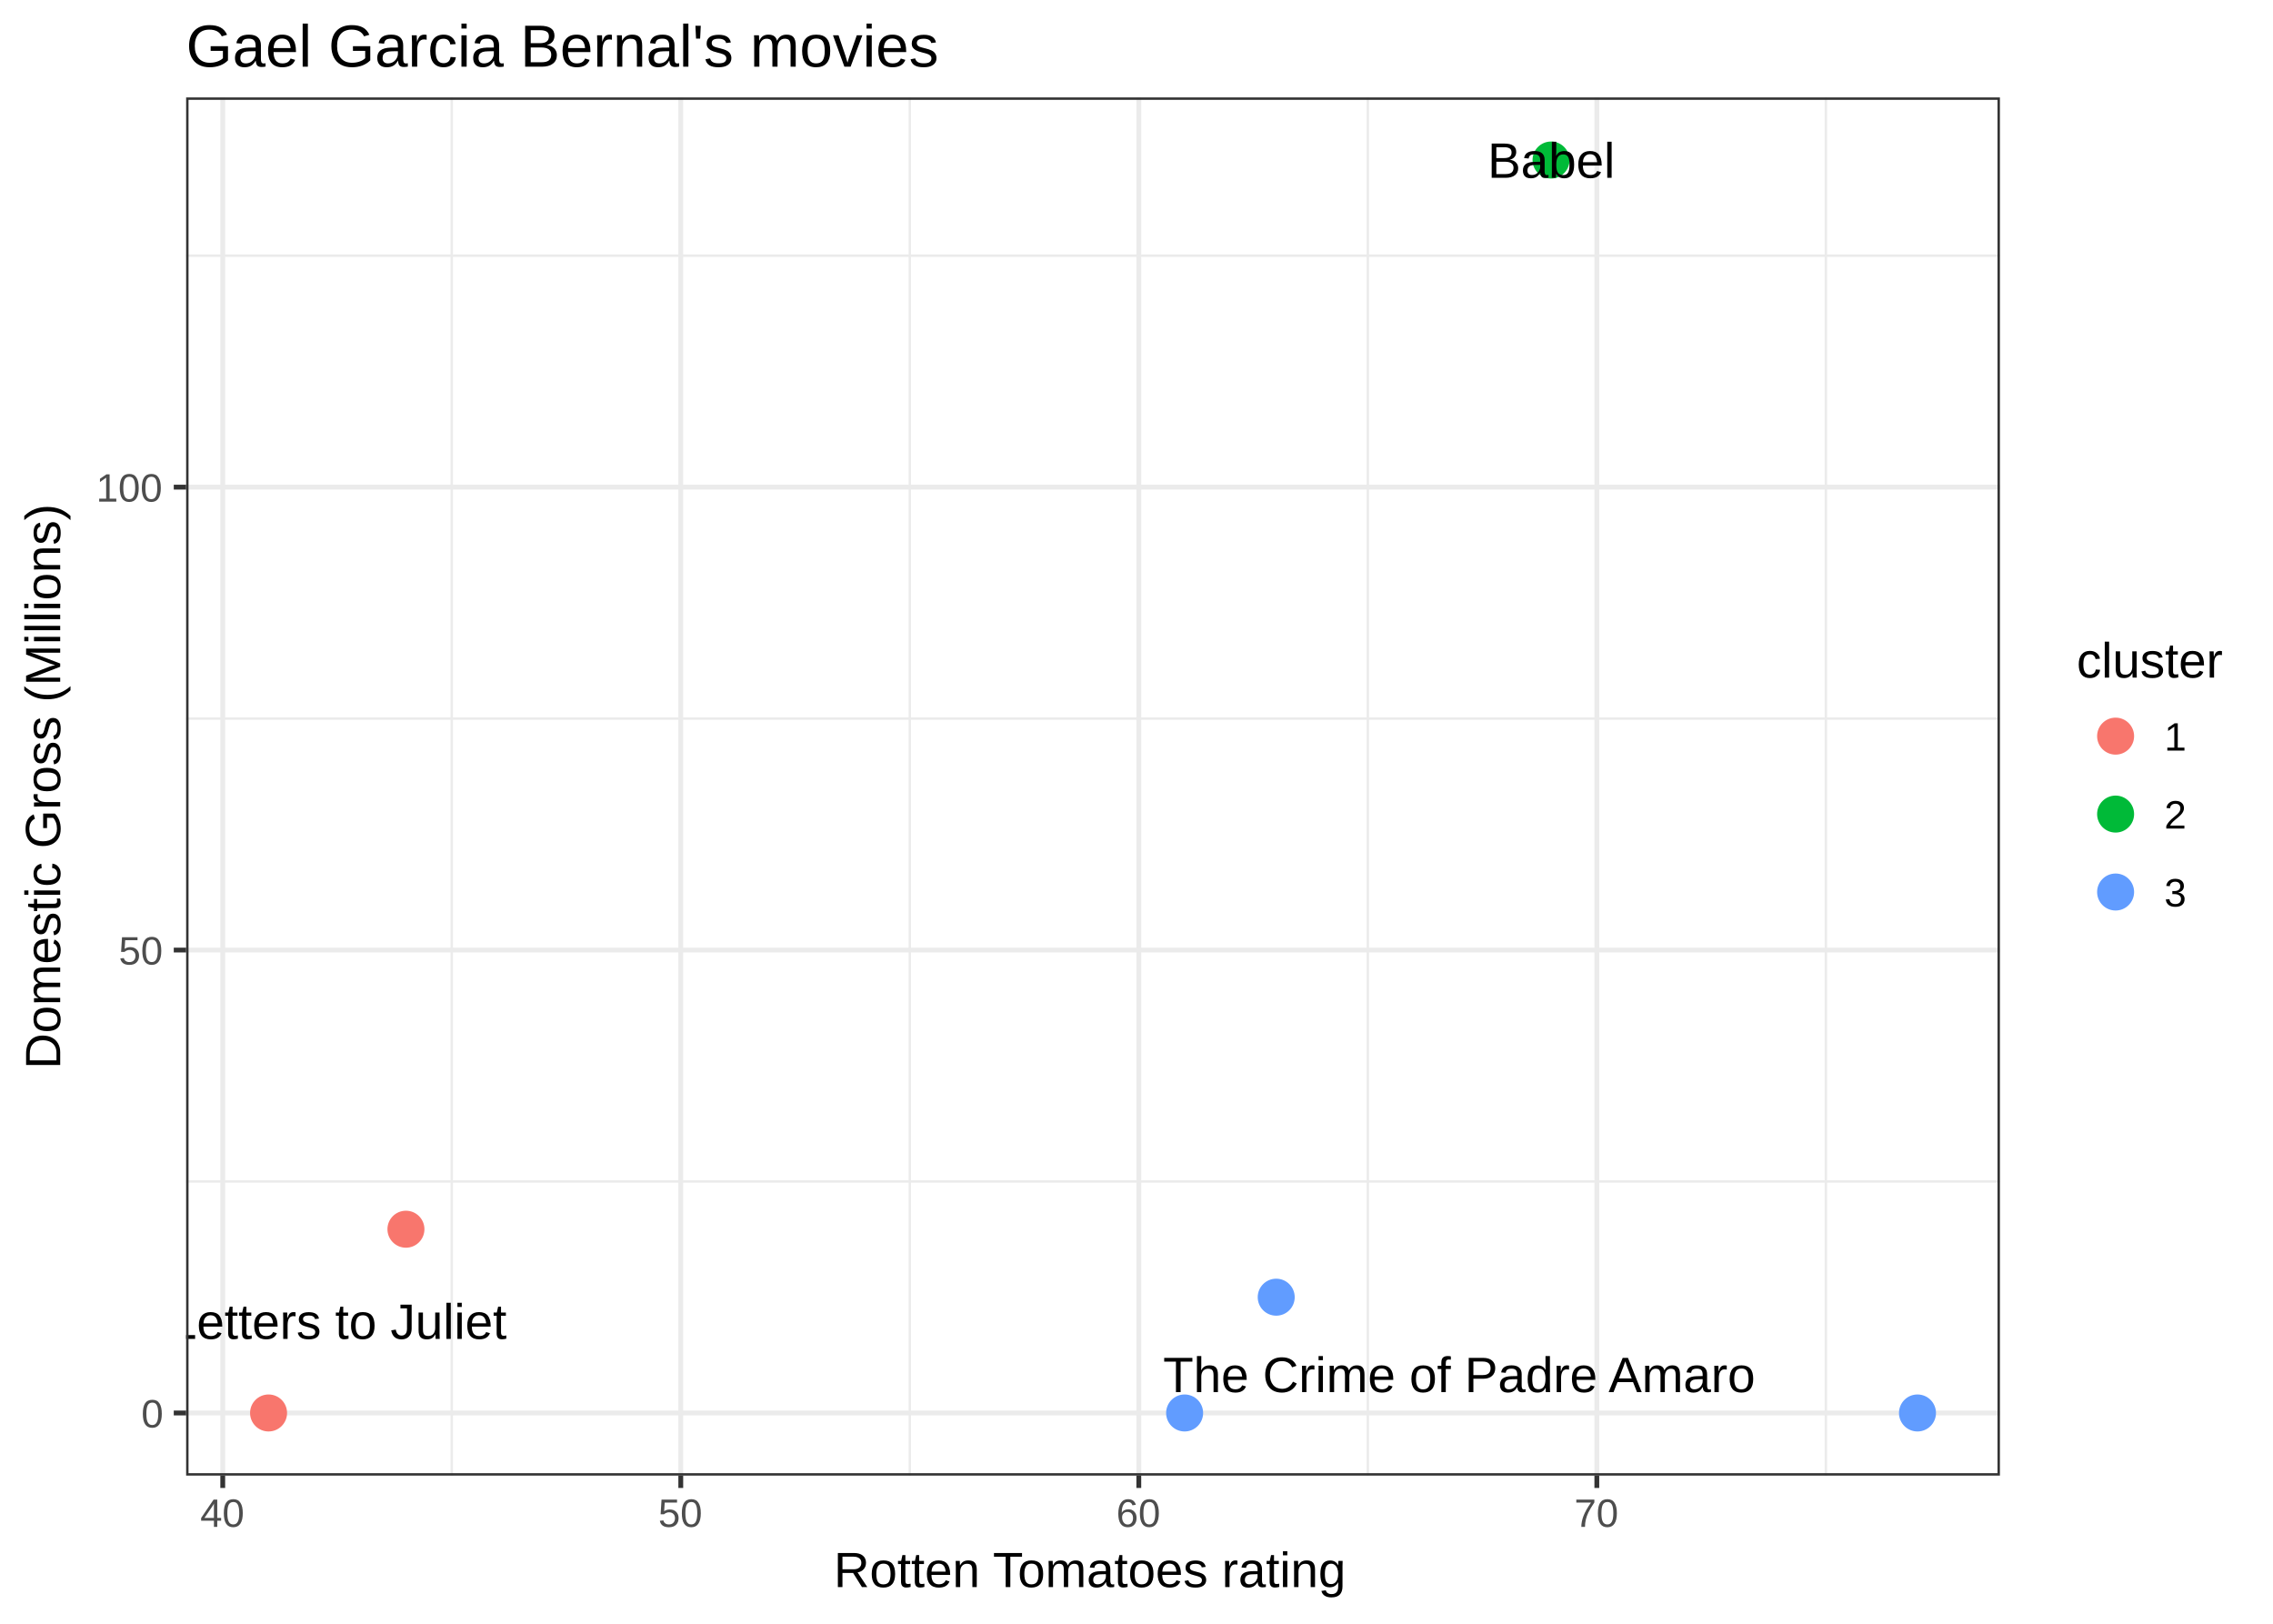
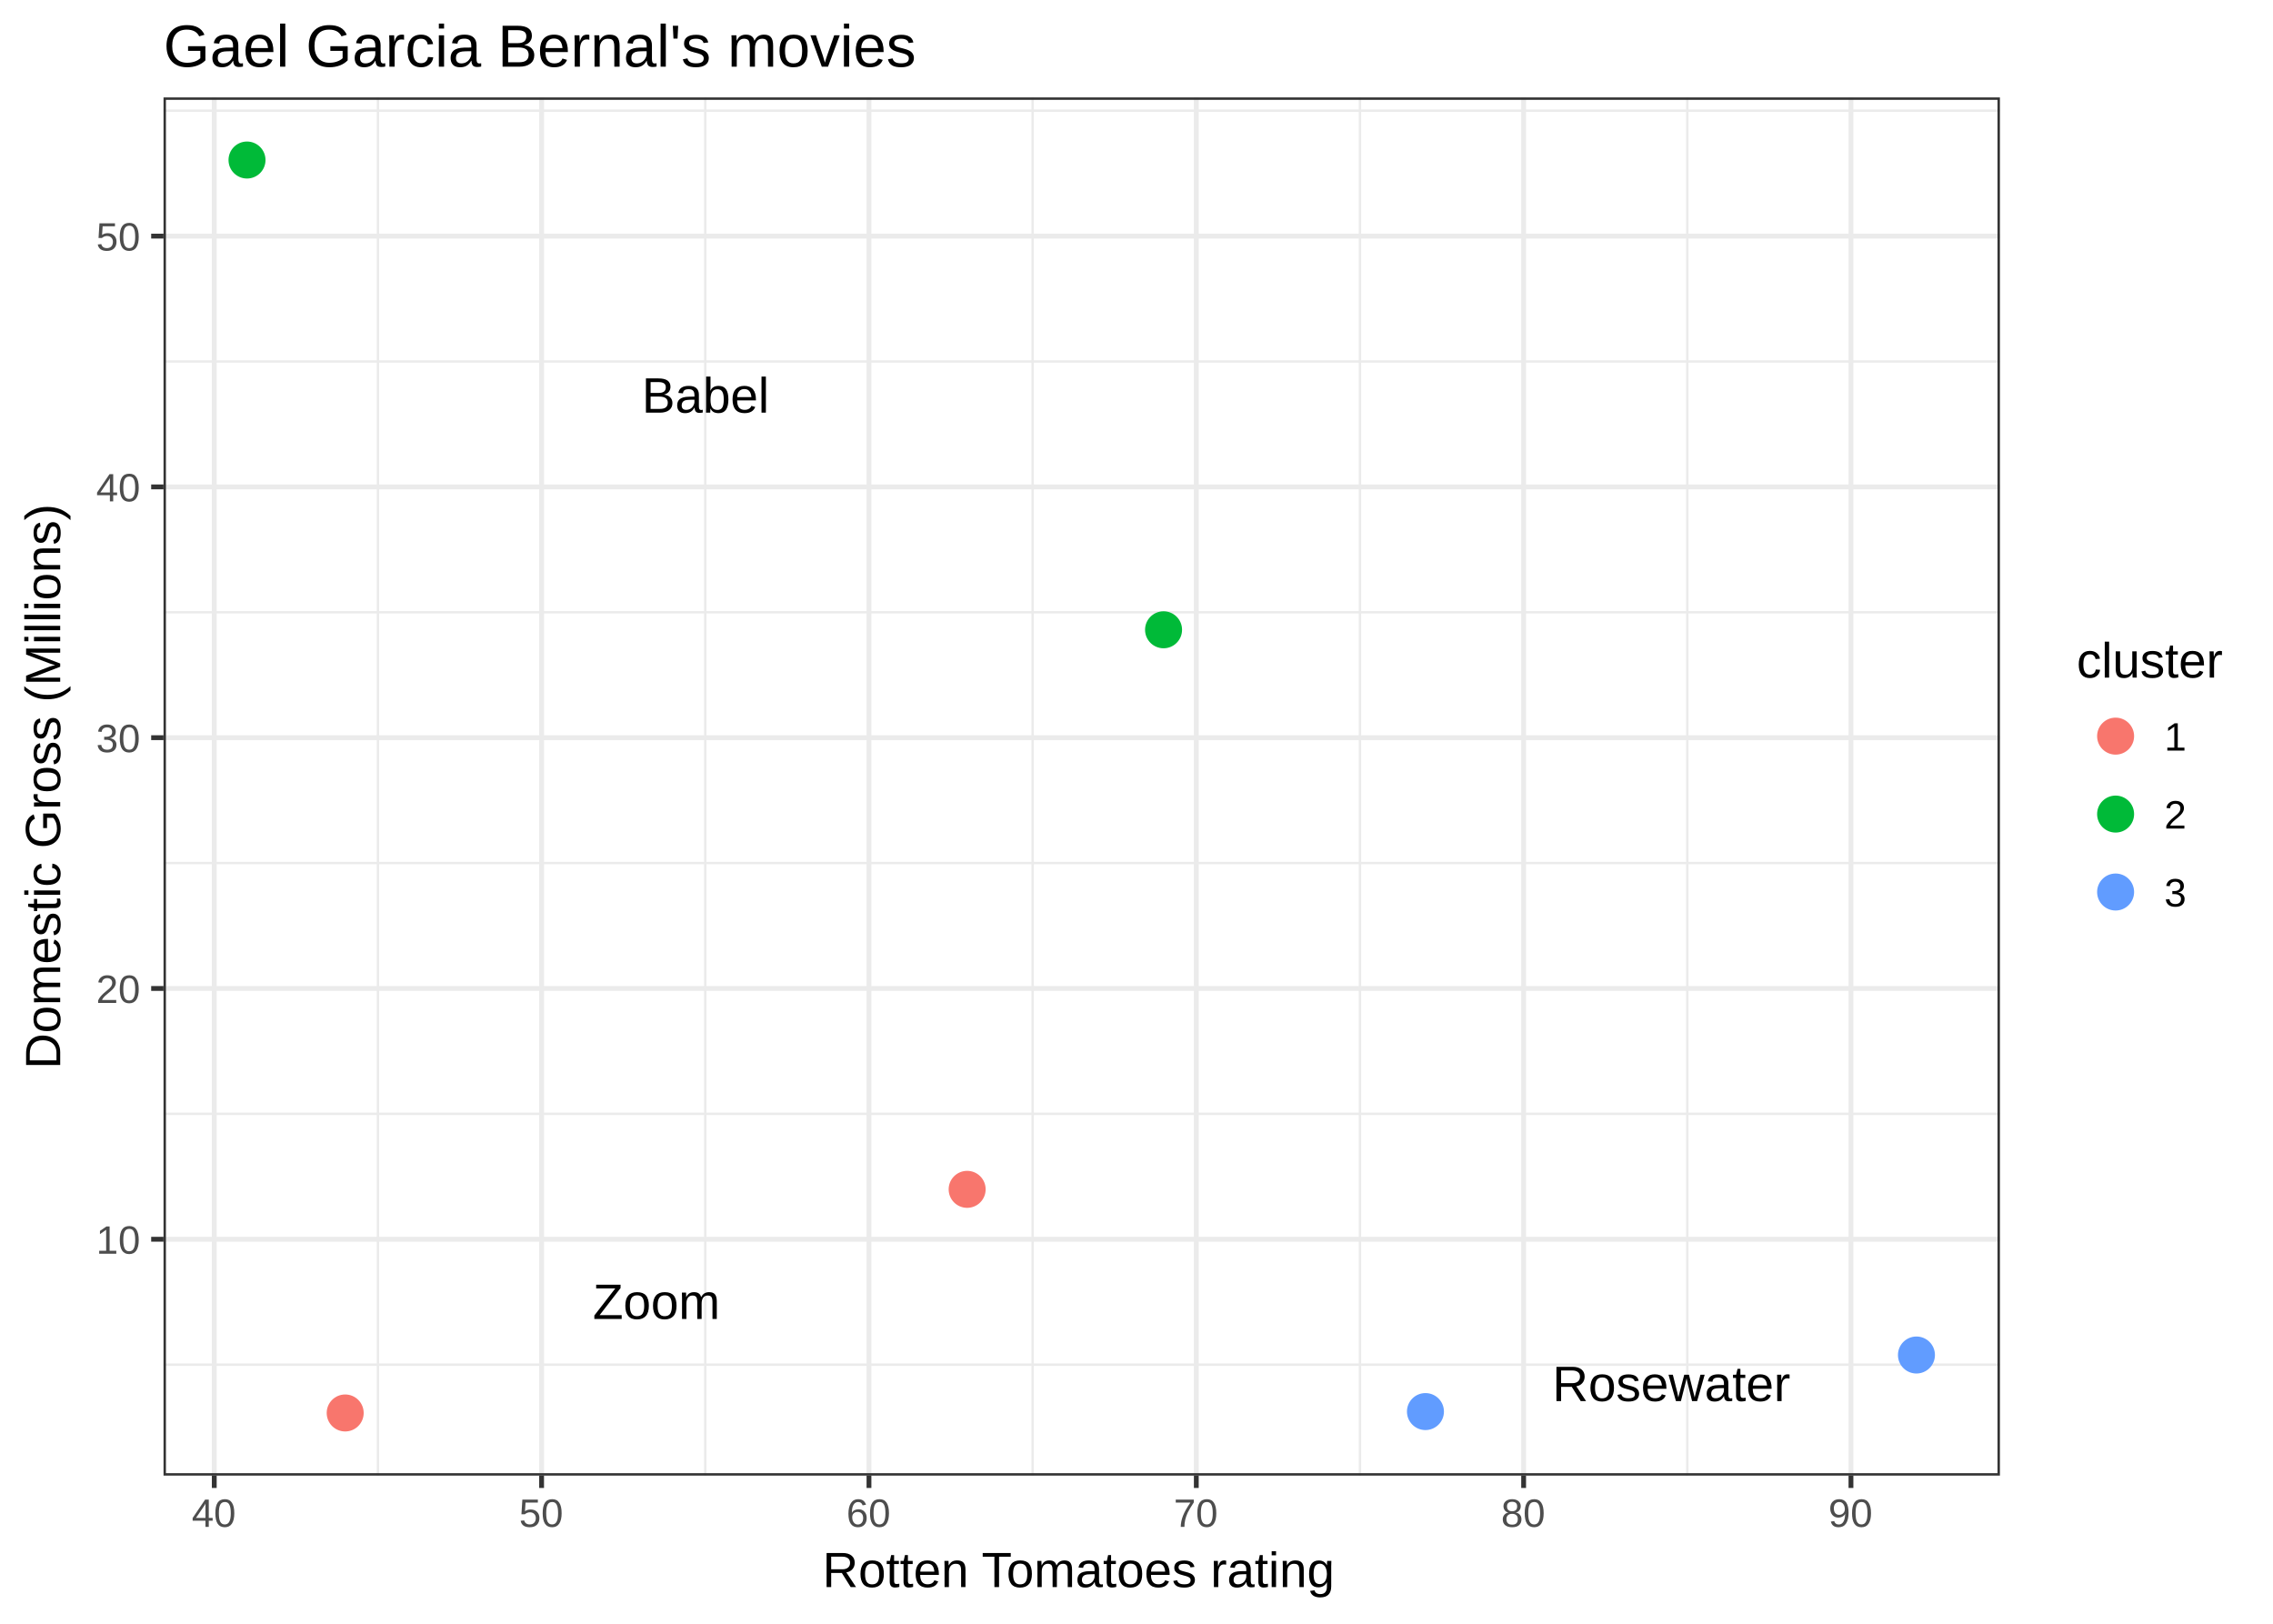
<svg xmlns="http://www.w3.org/2000/svg" viewBox="0 0 504.00 360.00">
  <defs>
    <style type="text/css">
    line, polyline, path, rect, circle {
      fill: none;
      stroke: #000000;
      stroke-linecap: round;
      stroke-linejoin: round;
      stroke-miterlimit: 10.00;
    }
  </style>
  </defs>
  <rect width="100%" height="100%" style="stroke: none; fill: #FFFFFF;" />
  <rect x="0.00" y="0.00" width="504.00" height="360.00" style="stroke-width: 1.07; stroke: #FFFFFF; fill: #FFFFFF;" />
  <defs>
-     <clipPath id="cpNDEuMjY1NXw0NDMuNDQ4fDMyNy4xNTd8MjEuNTk1Mw==">
-       <rect x="41.27" y="21.60" width="402.18" height="305.56" />
+     <clipPath id="cpMzYuMjYwMnw0NDMuNDQ4fDMyNy4xNTd8MjEuNTk1Mw==">
+       <rect x="36.26" y="21.60" width="407.19" height="305.56" />
    </clipPath>
  </defs>
-   <rect x="41.27" y="21.60" width="402.18" height="305.56" style="stroke-width: 1.07; stroke: none; fill: #FFFFFF;" clip-path="url(#cpNDEuMjY1NXw0NDMuNDQ4fDMyNy4xNTd8MjEuNTk1Mw==)" />
-   <polyline points="41.27,261.95 443.45,261.95 " style="stroke-width: 0.53; stroke: #EBEBEB; stroke-linecap: butt;" clip-path="url(#cpNDEuMjY1NXw0NDMuNDQ4fDMyNy4xNTd8MjEuNTk1Mw==)" />
-   <polyline points="41.27,159.32 443.45,159.32 " style="stroke-width: 0.53; stroke: #EBEBEB; stroke-linecap: butt;" clip-path="url(#cpNDEuMjY1NXw0NDMuNDQ4fDMyNy4xNTd8MjEuNTk1Mw==)" />
-   <polyline points="41.27,56.69 443.45,56.69 " style="stroke-width: 0.53; stroke: #EBEBEB; stroke-linecap: butt;" clip-path="url(#cpNDEuMjY1NXw0NDMuNDQ4fDMyNy4xNTd8MjEuNTk1Mw==)" />
-   <polyline points="100.17,327.16 100.17,21.60 " style="stroke-width: 0.53; stroke: #EBEBEB; stroke-linecap: butt;" clip-path="url(#cpNDEuMjY1NXw0NDMuNDQ4fDMyNy4xNTd8MjEuNTk1Mw==)" />
-   <polyline points="201.73,327.16 201.73,21.60 " style="stroke-width: 0.53; stroke: #EBEBEB; stroke-linecap: butt;" clip-path="url(#cpNDEuMjY1NXw0NDMuNDQ4fDMyNy4xNTd8MjEuNTk1Mw==)" />
-   <polyline points="303.29,327.16 303.29,21.60 " style="stroke-width: 0.53; stroke: #EBEBEB; stroke-linecap: butt;" clip-path="url(#cpNDEuMjY1NXw0NDMuNDQ4fDMyNy4xNTd8MjEuNTk1Mw==)" />
-   <polyline points="404.86,327.16 404.86,21.60 " style="stroke-width: 0.53; stroke: #EBEBEB; stroke-linecap: butt;" clip-path="url(#cpNDEuMjY1NXw0NDMuNDQ4fDMyNy4xNTd8MjEuNTk1Mw==)" />
-   <polyline points="41.27,313.27 443.45,313.27 " style="stroke-width: 1.07; stroke: #EBEBEB; stroke-linecap: butt;" clip-path="url(#cpNDEuMjY1NXw0NDMuNDQ4fDMyNy4xNTd8MjEuNTk1Mw==)" />
-   <polyline points="41.27,210.64 443.45,210.64 " style="stroke-width: 1.07; stroke: #EBEBEB; stroke-linecap: butt;" clip-path="url(#cpNDEuMjY1NXw0NDMuNDQ4fDMyNy4xNTd8MjEuNTk1Mw==)" />
-   <polyline points="41.27,108.00 443.45,108.00 " style="stroke-width: 1.07; stroke: #EBEBEB; stroke-linecap: butt;" clip-path="url(#cpNDEuMjY1NXw0NDMuNDQ4fDMyNy4xNTd8MjEuNTk1Mw==)" />
-   <polyline points="49.39,327.16 49.39,21.60 " style="stroke-width: 1.07; stroke: #EBEBEB; stroke-linecap: butt;" clip-path="url(#cpNDEuMjY1NXw0NDMuNDQ4fDMyNy4xNTd8MjEuNTk1Mw==)" />
-   <polyline points="150.95,327.16 150.95,21.60 " style="stroke-width: 1.07; stroke: #EBEBEB; stroke-linecap: butt;" clip-path="url(#cpNDEuMjY1NXw0NDMuNDQ4fDMyNy4xNTd8MjEuNTk1Mw==)" />
-   <polyline points="252.51,327.16 252.51,21.60 " style="stroke-width: 1.07; stroke: #EBEBEB; stroke-linecap: butt;" clip-path="url(#cpNDEuMjY1NXw0NDMuNDQ4fDMyNy4xNTd8MjEuNTk1Mw==)" />
-   <polyline points="354.07,327.16 354.07,21.60 " style="stroke-width: 1.07; stroke: #EBEBEB; stroke-linecap: butt;" clip-path="url(#cpNDEuMjY1NXw0NDMuNDQ4fDMyNy4xNTd8MjEuNTk1Mw==)" />
-   <circle cx="282.98" cy="287.60" r="2.81pt" style="stroke-width: 0.71; stroke: #619CFF; fill: #619CFF;" clip-path="url(#cpNDEuMjY1NXw0NDMuNDQ4fDMyNy4xNTd8MjEuNTk1Mw==)" />
-   <circle cx="425.17" cy="313.27" r="2.81pt" style="stroke-width: 0.71; stroke: #619CFF; fill: #619CFF;" clip-path="url(#cpNDEuMjY1NXw0NDMuNDQ4fDMyNy4xNTd8MjEuNTk1Mw==)" />
-   <circle cx="59.55" cy="313.27" r="2.81pt" style="stroke-width: 0.71; stroke: #F8766D; fill: #F8766D;" clip-path="url(#cpNDEuMjY1NXw0NDMuNDQ4fDMyNy4xNTd8MjEuNTk1Mw==)" />
-   <circle cx="90.01" cy="272.53" r="2.81pt" style="stroke-width: 0.71; stroke: #F8766D; fill: #F8766D;" clip-path="url(#cpNDEuMjY1NXw0NDMuNDQ4fDMyNy4xNTd8MjEuNTk1Mw==)" />
-   <circle cx="343.92" cy="35.48" r="2.81pt" style="stroke-width: 0.71; stroke: #00BA38; fill: #00BA38;" clip-path="url(#cpNDEuMjY1NXw0NDMuNDQ4fDMyNy4xNTd8MjEuNTk1Mw==)" />
-   <circle cx="262.67" cy="313.27" r="2.81pt" style="stroke-width: 0.71; stroke: #619CFF; fill: #619CFF;" clip-path="url(#cpNDEuMjY1NXw0NDMuNDQ4fDMyNy4xNTd8MjEuNTk1Mw==)" />
-   <g clip-path="url(#cpNDEuMjY1NXw0NDMuNDQ4fDMyNy4xNTd8MjEuNTk1Mw==)">
-     <text x="37.48" y="296.84" style="font-size: 11.04px; font-family: Arial;" textLength="74.59px" lengthAdjust="spacingAndGlyphs">Letters to Juliet</text>
+   <rect x="36.26" y="21.60" width="407.19" height="305.56" style="stroke-width: 1.07; stroke: none; fill: #FFFFFF;" clip-path="url(#cpMzYuMjYwMnw0NDMuNDQ4fDMyNy4xNTd8MjEuNTk1Mw==)" />
+   <polyline points="36.26,302.56 443.45,302.56 " style="stroke-width: 0.53; stroke: #EBEBEB; stroke-linecap: butt;" clip-path="url(#cpMzYuMjYwMnw0NDMuNDQ4fDMyNy4xNTd8MjEuNTk1Mw==)" />
+   <polyline points="36.26,246.95 443.45,246.95 " style="stroke-width: 0.53; stroke: #EBEBEB; stroke-linecap: butt;" clip-path="url(#cpMzYuMjYwMnw0NDMuNDQ4fDMyNy4xNTd8MjEuNTk1Mw==)" />
+   <polyline points="36.26,191.35 443.45,191.35 " style="stroke-width: 0.53; stroke: #EBEBEB; stroke-linecap: butt;" clip-path="url(#cpMzYuMjYwMnw0NDMuNDQ4fDMyNy4xNTd8MjEuNTk1Mw==)" />
+   <polyline points="36.26,135.75 443.45,135.75 " style="stroke-width: 0.53; stroke: #EBEBEB; stroke-linecap: butt;" clip-path="url(#cpMzYuMjYwMnw0NDMuNDQ4fDMyNy4xNTd8MjEuNTk1Mw==)" />
+   <polyline points="36.26,80.15 443.45,80.15 " style="stroke-width: 0.53; stroke: #EBEBEB; stroke-linecap: butt;" clip-path="url(#cpMzYuMjYwMnw0NDMuNDQ4fDMyNy4xNTd8MjEuNTk1Mw==)" />
+   <polyline points="36.26,24.54 443.45,24.54 " style="stroke-width: 0.53; stroke: #EBEBEB; stroke-linecap: butt;" clip-path="url(#cpMzYuMjYwMnw0NDMuNDQ4fDMyNy4xNTd8MjEuNTk1Mw==)" />
+   <polyline points="83.80,327.16 83.80,21.60 " style="stroke-width: 0.53; stroke: #EBEBEB; stroke-linecap: butt;" clip-path="url(#cpMzYuMjYwMnw0NDMuNDQ4fDMyNy4xNTd8MjEuNTk1Mw==)" />
+   <polyline points="156.38,327.16 156.38,21.60 " style="stroke-width: 0.53; stroke: #EBEBEB; stroke-linecap: butt;" clip-path="url(#cpMzYuMjYwMnw0NDMuNDQ4fDMyNy4xNTd8MjEuNTk1Mw==)" />
+   <polyline points="228.97,327.16 228.97,21.60 " style="stroke-width: 0.53; stroke: #EBEBEB; stroke-linecap: butt;" clip-path="url(#cpMzYuMjYwMnw0NDMuNDQ4fDMyNy4xNTd8MjEuNTk1Mw==)" />
+   <polyline points="301.55,327.16 301.55,21.60 " style="stroke-width: 0.53; stroke: #EBEBEB; stroke-linecap: butt;" clip-path="url(#cpMzYuMjYwMnw0NDMuNDQ4fDMyNy4xNTd8MjEuNTk1Mw==)" />
+   <polyline points="374.13,327.16 374.13,21.60 " style="stroke-width: 0.53; stroke: #EBEBEB; stroke-linecap: butt;" clip-path="url(#cpMzYuMjYwMnw0NDMuNDQ4fDMyNy4xNTd8MjEuNTk1Mw==)" />
+   <polyline points="36.26,274.75 443.45,274.75 " style="stroke-width: 1.07; stroke: #EBEBEB; stroke-linecap: butt;" clip-path="url(#cpMzYuMjYwMnw0NDMuNDQ4fDMyNy4xNTd8MjEuNTk1Mw==)" />
+   <polyline points="36.26,219.15 443.45,219.15 " style="stroke-width: 1.07; stroke: #EBEBEB; stroke-linecap: butt;" clip-path="url(#cpMzYuMjYwMnw0NDMuNDQ4fDMyNy4xNTd8MjEuNTk1Mw==)" />
+   <polyline points="36.26,163.55 443.45,163.55 " style="stroke-width: 1.07; stroke: #EBEBEB; stroke-linecap: butt;" clip-path="url(#cpMzYuMjYwMnw0NDMuNDQ4fDMyNy4xNTd8MjEuNTk1Mw==)" />
+   <polyline points="36.26,107.95 443.45,107.95 " style="stroke-width: 1.07; stroke: #EBEBEB; stroke-linecap: butt;" clip-path="url(#cpMzYuMjYwMnw0NDMuNDQ4fDMyNy4xNTd8MjEuNTk1Mw==)" />
+   <polyline points="36.26,52.35 443.45,52.35 " style="stroke-width: 1.07; stroke: #EBEBEB; stroke-linecap: butt;" clip-path="url(#cpMzYuMjYwMnw0NDMuNDQ4fDMyNy4xNTd8MjEuNTk1Mw==)" />
+   <polyline points="47.51,327.16 47.51,21.60 " style="stroke-width: 1.07; stroke: #EBEBEB; stroke-linecap: butt;" clip-path="url(#cpMzYuMjYwMnw0NDMuNDQ4fDMyNy4xNTd8MjEuNTk1Mw==)" />
+   <polyline points="120.09,327.16 120.09,21.60 " style="stroke-width: 1.07; stroke: #EBEBEB; stroke-linecap: butt;" clip-path="url(#cpMzYuMjYwMnw0NDMuNDQ4fDMyNy4xNTd8MjEuNTk1Mw==)" />
+   <polyline points="192.68,327.16 192.68,21.60 " style="stroke-width: 1.07; stroke: #EBEBEB; stroke-linecap: butt;" clip-path="url(#cpMzYuMjYwMnw0NDMuNDQ4fDMyNy4xNTd8MjEuNTk1Mw==)" />
+   <polyline points="265.26,327.16 265.26,21.60 " style="stroke-width: 1.07; stroke: #EBEBEB; stroke-linecap: butt;" clip-path="url(#cpMzYuMjYwMnw0NDMuNDQ4fDMyNy4xNTd8MjEuNTk1Mw==)" />
+   <polyline points="337.84,327.16 337.84,21.60 " style="stroke-width: 1.07; stroke: #EBEBEB; stroke-linecap: butt;" clip-path="url(#cpMzYuMjYwMnw0NDMuNDQ4fDMyNy4xNTd8MjEuNTk1Mw==)" />
+   <polyline points="410.42,327.16 410.42,21.60 " style="stroke-width: 1.07; stroke: #EBEBEB; stroke-linecap: butt;" clip-path="url(#cpMzYuMjYwMnw0NDMuNDQ4fDMyNy4xNTd8MjEuNTk1Mw==)" />
+   <circle cx="214.45" cy="263.69" r="2.81pt" style="stroke-width: 0.71; stroke: #F8766D; fill: #F8766D;" clip-path="url(#cpMzYuMjYwMnw0NDMuNDQ4fDMyNy4xNTd8MjEuNTk1Mw==)" />
+   <circle cx="316.07" cy="312.96" r="2.81pt" style="stroke-width: 0.71; stroke: #619CFF; fill: #619CFF;" clip-path="url(#cpMzYuMjYwMnw0NDMuNDQ4fDMyNy4xNTd8MjEuNTk1Mw==)" />
+   <circle cx="54.77" cy="35.48" r="2.81pt" style="stroke-width: 0.71; stroke: #00BA38; fill: #00BA38;" clip-path="url(#cpMzYuMjYwMnw0NDMuNDQ4fDMyNy4xNTd8MjEuNTk1Mw==)" />
+   <circle cx="76.54" cy="313.27" r="2.81pt" style="stroke-width: 0.71; stroke: #F8766D; fill: #F8766D;" clip-path="url(#cpMzYuMjYwMnw0NDMuNDQ4fDMyNy4xNTd8MjEuNTk1Mw==)" />
+   <circle cx="258.00" cy="139.63" r="2.81pt" style="stroke-width: 0.71; stroke: #00BA38; fill: #00BA38;" clip-path="url(#cpMzYuMjYwMnw0NDMuNDQ4fDMyNy4xNTd8MjEuNTk1Mw==)" />
+   <circle cx="424.94" cy="300.42" r="2.81pt" style="stroke-width: 0.71; stroke: #619CFF; fill: #619CFF;" clip-path="url(#cpMzYuMjYwMnw0NDMuNDQ4fDMyNy4xNTd8MjEuNTk1Mw==)" />
+   <g clip-path="url(#cpMzYuMjYwMnw0NDMuNDQ4fDMyNy4xNTd8MjEuNTk1Mw==)">
+     <text x="131.44" y="292.42" style="font-size: 11.04px; font-family: Arial;" textLength="28.12px" lengthAdjust="spacingAndGlyphs">Zoom</text>
  </g>
-   <g clip-path="url(#cpNDEuMjY1NXw0NDMuNDQ4fDMyNy4xNTd8MjEuNTk1Mw==)">
-     <text x="329.85" y="39.42" style="font-size: 11.04px; font-family: Arial;" textLength="28.13px" lengthAdjust="spacingAndGlyphs">Babel</text>
+   <g clip-path="url(#cpMzYuMjYwMnw0NDMuNDQ4fDMyNy4xNTd8MjEuNTk1Mw==)">
+     <text x="142.32" y="91.49" style="font-size: 11.04px; font-family: Arial;" textLength="28.13px" lengthAdjust="spacingAndGlyphs">Babel</text>
  </g>
-   <g clip-path="url(#cpNDEuMjY1NXw0NDMuNDQ4fDMyNy4xNTd8MjEuNTk1Mw==)">
-     <text x="257.89" y="308.65" style="font-size: 11.04px; font-family: Arial;" textLength="131.44px" lengthAdjust="spacingAndGlyphs">The Crime of Padre Amaro</text>
+   <g clip-path="url(#cpMzYuMjYwMnw0NDMuNDQ4fDMyNy4xNTd8MjEuNTk1Mw==)">
+     <text x="344.21" y="310.63" style="font-size: 11.04px; font-family: Arial;" textLength="52.58px" lengthAdjust="spacingAndGlyphs">Rosewater</text>
  </g>
-   <rect x="41.27" y="21.60" width="402.18" height="305.56" style="stroke-width: 1.07; stroke: #333333;" clip-path="url(#cpNDEuMjY1NXw0NDMuNDQ4fDMyNy4xNTd8MjEuNTk1Mw==)" />
+   <rect x="36.26" y="21.60" width="407.19" height="305.56" style="stroke-width: 1.07; stroke: #333333;" clip-path="url(#cpMzYuMjYwMnw0NDMuNDQ4fDMyNy4xNTd8MjEuNTk1Mw==)" />
  <defs>
    <clipPath id="cpMHw1MDR8MzYwfDA=">
      <rect x="0.00" y="0.00" width="504.00" height="360.00" />
    </clipPath>
  </defs>
  <g clip-path="url(#cpMHw1MDR8MzYwfDA=)">
-     <text x="31.33" y="316.49" style="font-size: 8.80px; fill: #4D4D4D; font-family: Arial;" textLength="5.01px" lengthAdjust="spacingAndGlyphs">0</text>
+     <text x="21.32" y="277.97" style="font-size: 8.80px; fill: #4D4D4D; font-family: Arial;" textLength="10.01px" lengthAdjust="spacingAndGlyphs">10</text>
  </g>
  <g clip-path="url(#cpMHw1MDR8MzYwfDA=)">
-     <text x="26.32" y="213.85" style="font-size: 8.80px; fill: #4D4D4D; font-family: Arial;" textLength="10.01px" lengthAdjust="spacingAndGlyphs">50</text>
+     <text x="21.32" y="222.37" style="font-size: 8.80px; fill: #4D4D4D; font-family: Arial;" textLength="10.01px" lengthAdjust="spacingAndGlyphs">20</text>
  </g>
  <g clip-path="url(#cpMHw1MDR8MzYwfDA=)">
-     <text x="21.32" y="111.22" style="font-size: 8.80px; fill: #4D4D4D; font-family: Arial;" textLength="15.02px" lengthAdjust="spacingAndGlyphs">100</text>
-   </g>
-   <polyline points="38.53,313.27 41.27,313.27 " style="stroke-width: 1.07; stroke: #333333; stroke-linecap: butt;" clip-path="url(#cpMHw1MDR8MzYwfDA=)" />
-   <polyline points="38.53,210.64 41.27,210.64 " style="stroke-width: 1.07; stroke: #333333; stroke-linecap: butt;" clip-path="url(#cpMHw1MDR8MzYwfDA=)" />
-   <polyline points="38.53,108.00 41.27,108.00 " style="stroke-width: 1.07; stroke: #333333; stroke-linecap: butt;" clip-path="url(#cpMHw1MDR8MzYwfDA=)" />
-   <polyline points="49.39,329.90 49.39,327.16 " style="stroke-width: 1.07; stroke: #333333; stroke-linecap: butt;" clip-path="url(#cpMHw1MDR8MzYwfDA=)" />
-   <polyline points="150.95,329.90 150.95,327.16 " style="stroke-width: 1.07; stroke: #333333; stroke-linecap: butt;" clip-path="url(#cpMHw1MDR8MzYwfDA=)" />
-   <polyline points="252.51,329.90 252.51,327.16 " style="stroke-width: 1.07; stroke: #333333; stroke-linecap: butt;" clip-path="url(#cpMHw1MDR8MzYwfDA=)" />
-   <polyline points="354.07,329.90 354.07,327.16 " style="stroke-width: 1.07; stroke: #333333; stroke-linecap: butt;" clip-path="url(#cpMHw1MDR8MzYwfDA=)" />
-   <g clip-path="url(#cpMHw1MDR8MzYwfDA=)">
-     <text x="44.39" y="338.53" style="font-size: 8.80px; fill: #4D4D4D; font-family: Arial;" textLength="10.01px" lengthAdjust="spacingAndGlyphs">40</text>
+     <text x="21.32" y="166.77" style="font-size: 8.80px; fill: #4D4D4D; font-family: Arial;" textLength="10.01px" lengthAdjust="spacingAndGlyphs">30</text>
  </g>
  <g clip-path="url(#cpMHw1MDR8MzYwfDA=)">
-     <text x="145.95" y="338.53" style="font-size: 8.80px; fill: #4D4D4D; font-family: Arial;" textLength="10.01px" lengthAdjust="spacingAndGlyphs">50</text>
+     <text x="21.32" y="111.17" style="font-size: 8.80px; fill: #4D4D4D; font-family: Arial;" textLength="10.01px" lengthAdjust="spacingAndGlyphs">40</text>
  </g>
  <g clip-path="url(#cpMHw1MDR8MzYwfDA=)">
-     <text x="247.51" y="338.53" style="font-size: 8.80px; fill: #4D4D4D; font-family: Arial;" textLength="10.01px" lengthAdjust="spacingAndGlyphs">60</text>
+     <text x="21.32" y="55.56" style="font-size: 8.80px; fill: #4D4D4D; font-family: Arial;" textLength="10.01px" lengthAdjust="spacingAndGlyphs">50</text>
+   </g>
+   <polyline points="33.52,274.75 36.26,274.75 " style="stroke-width: 1.07; stroke: #333333; stroke-linecap: butt;" clip-path="url(#cpMHw1MDR8MzYwfDA=)" />
+   <polyline points="33.52,219.15 36.26,219.15 " style="stroke-width: 1.07; stroke: #333333; stroke-linecap: butt;" clip-path="url(#cpMHw1MDR8MzYwfDA=)" />
+   <polyline points="33.52,163.55 36.26,163.55 " style="stroke-width: 1.07; stroke: #333333; stroke-linecap: butt;" clip-path="url(#cpMHw1MDR8MzYwfDA=)" />
+   <polyline points="33.52,107.95 36.26,107.95 " style="stroke-width: 1.07; stroke: #333333; stroke-linecap: butt;" clip-path="url(#cpMHw1MDR8MzYwfDA=)" />
+   <polyline points="33.52,52.35 36.26,52.35 " style="stroke-width: 1.07; stroke: #333333; stroke-linecap: butt;" clip-path="url(#cpMHw1MDR8MzYwfDA=)" />
+   <polyline points="47.51,329.90 47.51,327.16 " style="stroke-width: 1.07; stroke: #333333; stroke-linecap: butt;" clip-path="url(#cpMHw1MDR8MzYwfDA=)" />
+   <polyline points="120.09,329.90 120.09,327.16 " style="stroke-width: 1.07; stroke: #333333; stroke-linecap: butt;" clip-path="url(#cpMHw1MDR8MzYwfDA=)" />
+   <polyline points="192.68,329.90 192.68,327.16 " style="stroke-width: 1.07; stroke: #333333; stroke-linecap: butt;" clip-path="url(#cpMHw1MDR8MzYwfDA=)" />
+   <polyline points="265.26,329.90 265.26,327.16 " style="stroke-width: 1.07; stroke: #333333; stroke-linecap: butt;" clip-path="url(#cpMHw1MDR8MzYwfDA=)" />
+   <polyline points="337.84,329.90 337.84,327.16 " style="stroke-width: 1.07; stroke: #333333; stroke-linecap: butt;" clip-path="url(#cpMHw1MDR8MzYwfDA=)" />
+   <polyline points="410.42,329.90 410.42,327.16 " style="stroke-width: 1.07; stroke: #333333; stroke-linecap: butt;" clip-path="url(#cpMHw1MDR8MzYwfDA=)" />
+   <g clip-path="url(#cpMHw1MDR8MzYwfDA=)">
+     <text x="42.51" y="338.53" style="font-size: 8.80px; fill: #4D4D4D; font-family: Arial;" textLength="10.01px" lengthAdjust="spacingAndGlyphs">40</text>
  </g>
  <g clip-path="url(#cpMHw1MDR8MzYwfDA=)">
-     <text x="349.07" y="338.53" style="font-size: 8.80px; fill: #4D4D4D; font-family: Arial;" textLength="10.01px" lengthAdjust="spacingAndGlyphs">70</text>
+     <text x="115.09" y="338.53" style="font-size: 8.80px; fill: #4D4D4D; font-family: Arial;" textLength="10.01px" lengthAdjust="spacingAndGlyphs">50</text>
  </g>
  <g clip-path="url(#cpMHw1MDR8MzYwfDA=)">
-     <text x="184.88" y="351.88" style="font-size: 11.00px; font-family: Arial;" textLength="114.95px" lengthAdjust="spacingAndGlyphs">Rotten Tomatoes rating</text>
+     <text x="187.67" y="338.53" style="font-size: 8.80px; fill: #4D4D4D; font-family: Arial;" textLength="10.01px" lengthAdjust="spacingAndGlyphs">60</text>
+   </g>
+   <g clip-path="url(#cpMHw1MDR8MzYwfDA=)">
+     <text x="260.25" y="338.53" style="font-size: 8.80px; fill: #4D4D4D; font-family: Arial;" textLength="10.01px" lengthAdjust="spacingAndGlyphs">70</text>
+   </g>
+   <g clip-path="url(#cpMHw1MDR8MzYwfDA=)">
+     <text x="332.84" y="338.53" style="font-size: 8.80px; fill: #4D4D4D; font-family: Arial;" textLength="10.01px" lengthAdjust="spacingAndGlyphs">80</text>
+   </g>
+   <g clip-path="url(#cpMHw1MDR8MzYwfDA=)">
+     <text x="405.42" y="338.53" style="font-size: 8.80px; fill: #4D4D4D; font-family: Arial;" textLength="10.01px" lengthAdjust="spacingAndGlyphs">90</text>
+   </g>
+   <g clip-path="url(#cpMHw1MDR8MzYwfDA=)">
+     <text x="182.38" y="351.88" style="font-size: 11.00px; font-family: Arial;" textLength="114.95px" lengthAdjust="spacingAndGlyphs">Rotten Tomatoes rating</text>
  </g>
  <g clip-path="url(#cpMHw1MDR8MzYwfDA=)">
    <text transform="translate(13.35,237.02) rotate(-90)" style="font-size: 11.00px; font-family: Arial;" textLength="125.29px" lengthAdjust="spacingAndGlyphs">Domestic Gross (Millions)</text>
  </g>
  <rect x="454.79" y="136.68" width="43.73" height="75.40" style="stroke-width: 1.07; stroke: none; fill: #FFFFFF;" clip-path="url(#cpMHw1MDR8MzYwfDA=)" />
  <g clip-path="url(#cpMHw1MDR8MzYwfDA=)">
    <text x="460.46" y="150.23" style="font-size: 11.00px; font-family: Arial;" textLength="32.40px" lengthAdjust="spacingAndGlyphs">cluster</text>
  </g>
  <rect x="460.46" y="154.57" width="17.28" height="17.28" style="stroke-width: 1.07; stroke: none; fill: #FFFFFF;" clip-path="url(#cpMHw1MDR8MzYwfDA=)" />
  <circle cx="469.10" cy="163.21" r="2.81pt" style="stroke-width: 0.71; stroke: #F8766D; fill: #F8766D;" clip-path="url(#cpMHw1MDR8MzYwfDA=)" />
  <rect x="460.46" y="171.85" width="17.28" height="17.28" style="stroke-width: 1.07; stroke: none; fill: #FFFFFF;" clip-path="url(#cpMHw1MDR8MzYwfDA=)" />
  <circle cx="469.10" cy="180.49" r="2.81pt" style="stroke-width: 0.71; stroke: #00BA38; fill: #00BA38;" clip-path="url(#cpMHw1MDR8MzYwfDA=)" />
  <rect x="460.46" y="189.13" width="17.28" height="17.28" style="stroke-width: 1.07; stroke: none; fill: #FFFFFF;" clip-path="url(#cpMHw1MDR8MzYwfDA=)" />
  <circle cx="469.10" cy="197.77" r="2.81pt" style="stroke-width: 0.71; stroke: #619CFF; fill: #619CFF;" clip-path="url(#cpMHw1MDR8MzYwfDA=)" />
  <g clip-path="url(#cpMHw1MDR8MzYwfDA=)">
    <text x="479.90" y="166.42" style="font-size: 8.80px; font-family: Arial;" textLength="5.01px" lengthAdjust="spacingAndGlyphs">1</text>
  </g>
  <g clip-path="url(#cpMHw1MDR8MzYwfDA=)">
    <text x="479.90" y="183.70" style="font-size: 8.80px; font-family: Arial;" textLength="5.01px" lengthAdjust="spacingAndGlyphs">2</text>
  </g>
  <g clip-path="url(#cpMHw1MDR8MzYwfDA=)">
    <text x="479.90" y="200.98" style="font-size: 8.80px; font-family: Arial;" textLength="5.01px" lengthAdjust="spacingAndGlyphs">3</text>
  </g>
  <g clip-path="url(#cpMHw1MDR8MzYwfDA=)">
-     <text x="41.27" y="14.79" style="font-size: 13.20px; font-family: Arial;" textLength="164.32px" lengthAdjust="spacingAndGlyphs">Gael Garcia Bernal's movies</text>
+     <text x="36.26" y="14.79" style="font-size: 13.20px; font-family: Arial;" textLength="164.32px" lengthAdjust="spacingAndGlyphs">Gael Garcia Bernal's movies</text>
  </g>
</svg>
